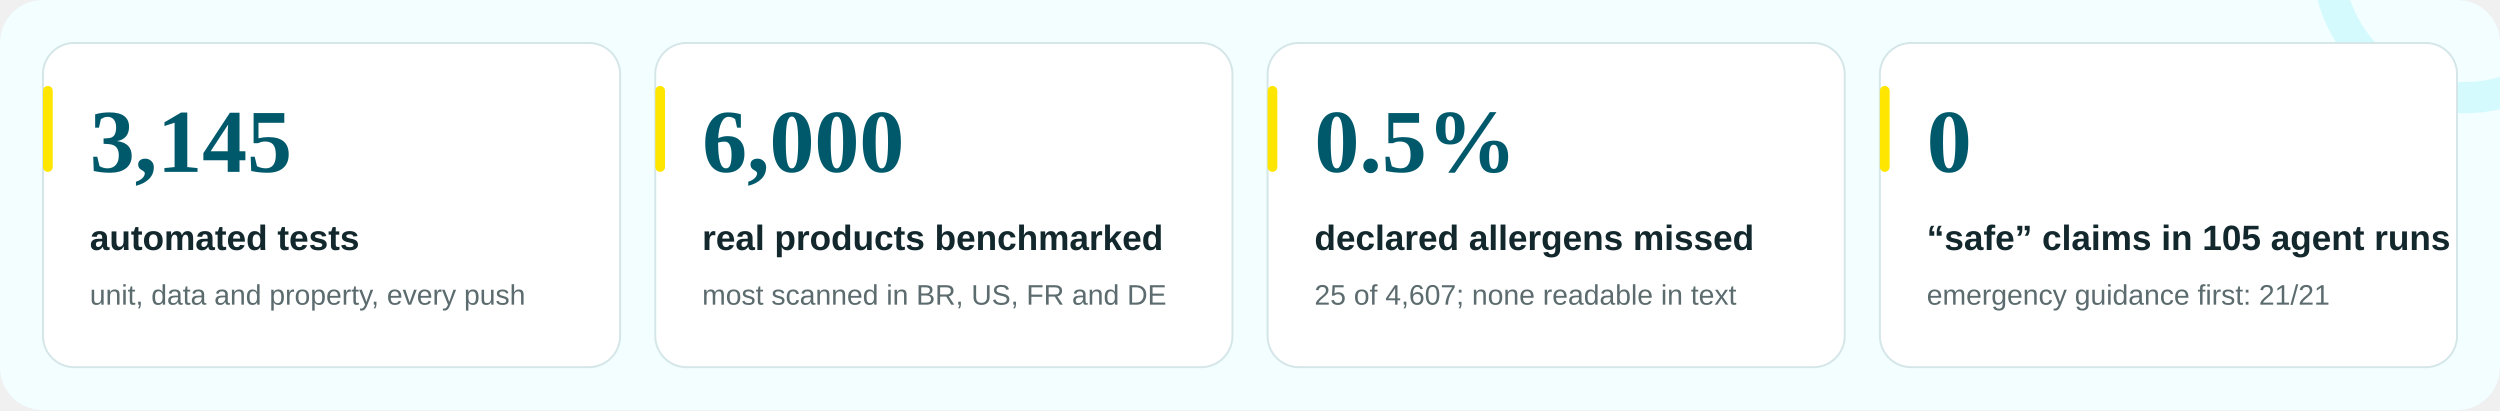
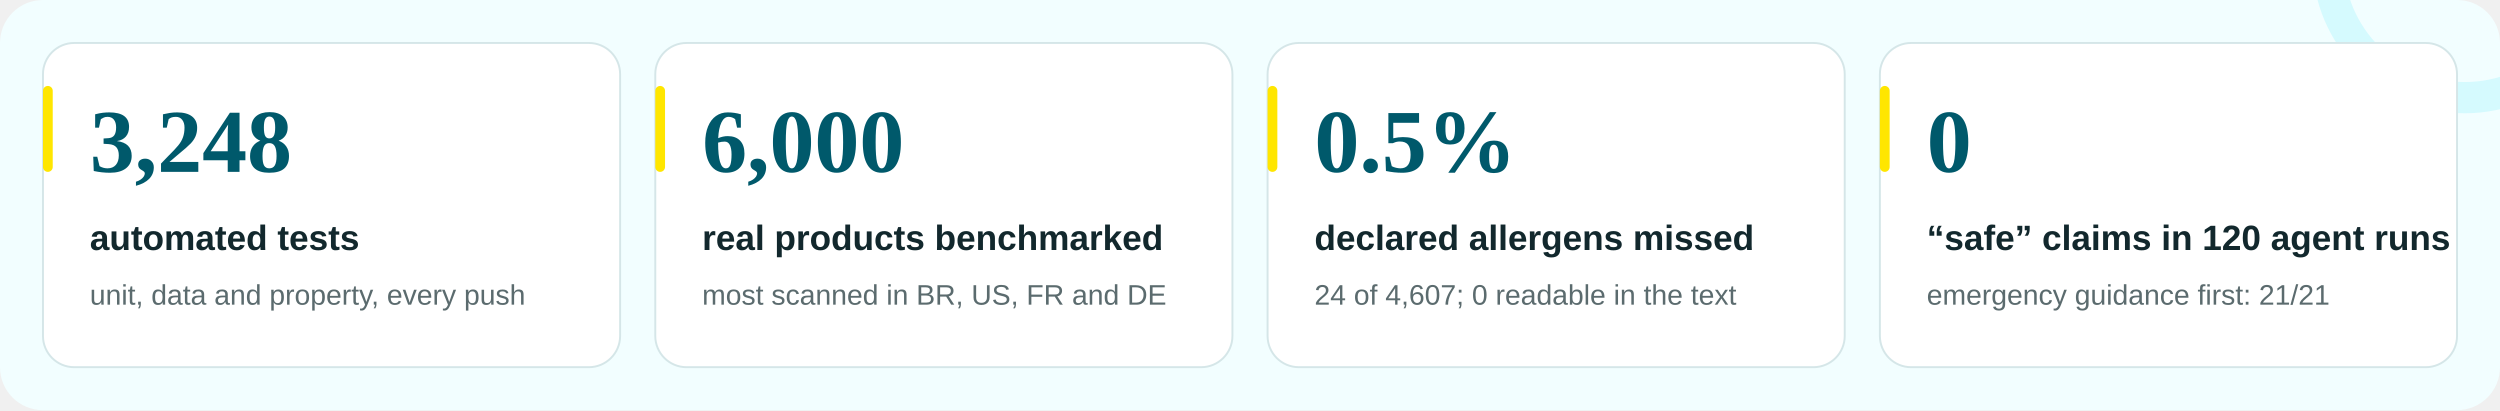
- <svg xmlns="http://www.w3.org/2000/svg" width="1280" height="210" viewBox="0 0 1280 210" role="img" aria-label="3,145 automated tests · 6,000 real products benchmarked · 0.5% declared allergens missed · 0 “safe” claims in 105 agent runs">
+ <svg xmlns="http://www.w3.org/2000/svg" width="1280" height="210" viewBox="0 0 1280 210" role="img" aria-label="3,248 automated tests · 6,000 real products benchmarked · 0.5% declared allergens missed · 0 “safe” claims in 120 agent runs">
  <defs>
    <clipPath id="c">
      <rect width="1280" height="210" rx="22" />
    </clipPath>
  </defs>
  <g clip-path="url(#c)">
    <rect width="1280" height="210" fill="#F2FEFF" />
    <circle cx="1262" cy="-20" r="70" fill="none" stroke="#D5FAFE" stroke-width="16" />
  </g>
  <g transform="translate(22.0,22)">
    <rect width="295.5" height="166" rx="16" fill="#FFFFFF" stroke="#D5E6E8" />
    <rect x="0" y="22" width="5" height="44" rx="2.5" fill="#FFE600" />
-     <text x="24" y="66" font-family="Fraunces, Georgia, 'Times New Roman', serif" font-size="46" font-weight="700" fill="#00596B">3,145</text>
+     <text x="24" y="66" font-family="Fraunces, Georgia, 'Times New Roman', serif" font-size="46" font-weight="700" fill="#00596B">3,248</text>
    <text x="24" y="106" font-family="Signika, 'Segoe UI', Arial, sans-serif" font-size="18" font-weight="600" fill="#12282D">automated tests</text>
    <text x="24" y="134" font-family="Signika, 'Segoe UI', Arial, sans-serif" font-size="14.5" fill="#5B6B6E">unit, data and property, every push</text>
  </g>
  <g transform="translate(335.5,22)">
    <rect width="295.5" height="166" rx="16" fill="#FFFFFF" stroke="#D5E6E8" />
    <rect x="0" y="22" width="5" height="44" rx="2.5" fill="#FFE600" />
    <text x="24" y="66" font-family="Fraunces, Georgia, 'Times New Roman', serif" font-size="46" font-weight="700" fill="#00596B">6,000</text>
    <text x="24" y="106" font-family="Signika, 'Segoe UI', Arial, sans-serif" font-size="18" font-weight="600" fill="#12282D">real products benchmarked</text>
    <text x="24" y="134" font-family="Signika, 'Segoe UI', Arial, sans-serif" font-size="14.5" fill="#5B6B6E">most scanned in BR, US, FR and DE</text>
  </g>
  <g transform="translate(649.0,22)">
    <rect width="295.5" height="166" rx="16" fill="#FFFFFF" stroke="#D5E6E8" />
    <rect x="0" y="22" width="5" height="44" rx="2.5" fill="#FFE600" />
    <text x="24" y="66" font-family="Fraunces, Georgia, 'Times New Roman', serif" font-size="46" font-weight="700" fill="#00596B">0.5%</text>
    <text x="24" y="106" font-family="Signika, 'Segoe UI', Arial, sans-serif" font-size="18" font-weight="600" fill="#12282D">declared allergens missed</text>
-     <text x="24" y="134" font-family="Signika, 'Segoe UI', Arial, sans-serif" font-size="14.5" fill="#5B6B6E">25 of 4,607; none readable in text</text>
+     <text x="24" y="134" font-family="Signika, 'Segoe UI', Arial, sans-serif" font-size="14.5" fill="#5B6B6E">24 of 4,607; 0 readable in the text</text>
  </g>
  <g transform="translate(962.5,22)">
    <rect width="295.5" height="166" rx="16" fill="#FFFFFF" stroke="#D5E6E8" />
    <rect x="0" y="22" width="5" height="44" rx="2.5" fill="#FFE600" />
    <text x="24" y="66" font-family="Fraunces, Georgia, 'Times New Roman', serif" font-size="46" font-weight="700" fill="#00596B">0</text>
-     <text x="24" y="106" font-family="Signika, 'Segoe UI', Arial, sans-serif" font-size="18" font-weight="600" fill="#12282D">“safe” claims in 105 agent runs</text>
+     <text x="24" y="106" font-family="Signika, 'Segoe UI', Arial, sans-serif" font-size="18" font-weight="600" fill="#12282D">“safe” claims in 120 agent runs</text>
    <text x="24" y="134" font-family="Signika, 'Segoe UI', Arial, sans-serif" font-size="14.5" fill="#5B6B6E">emergency guidance first: 21/21</text>
  </g>
</svg>
